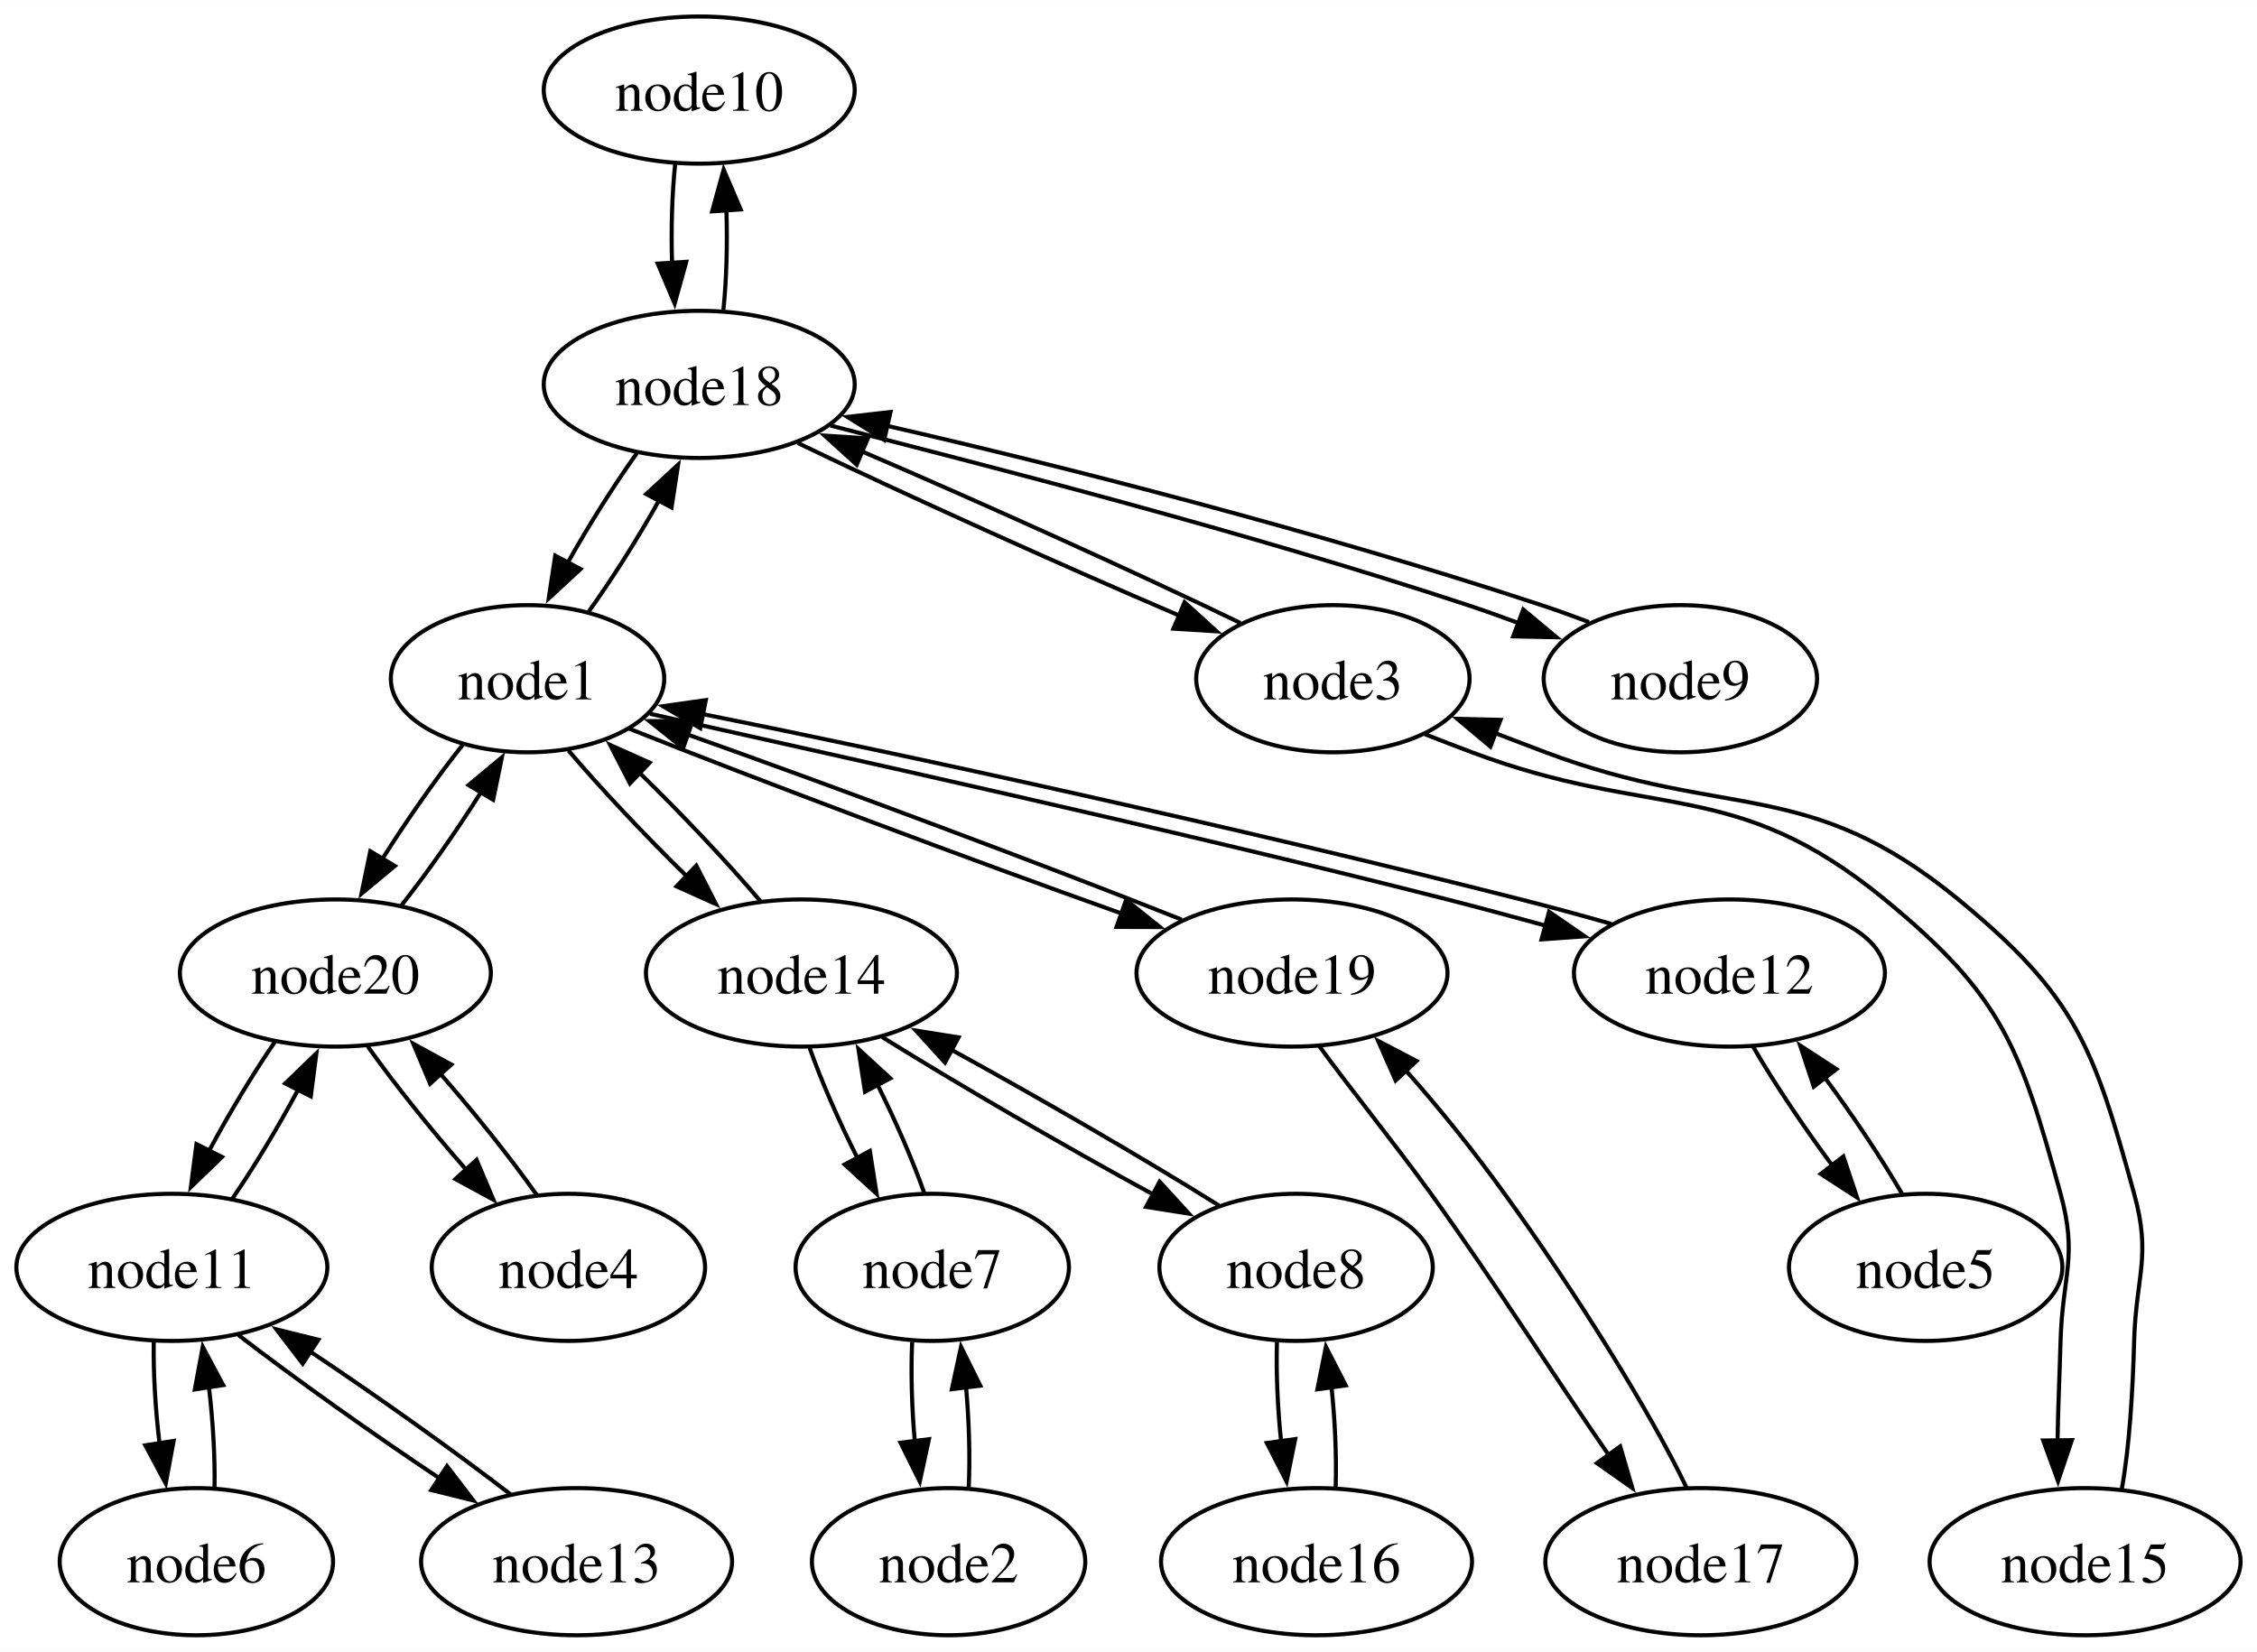
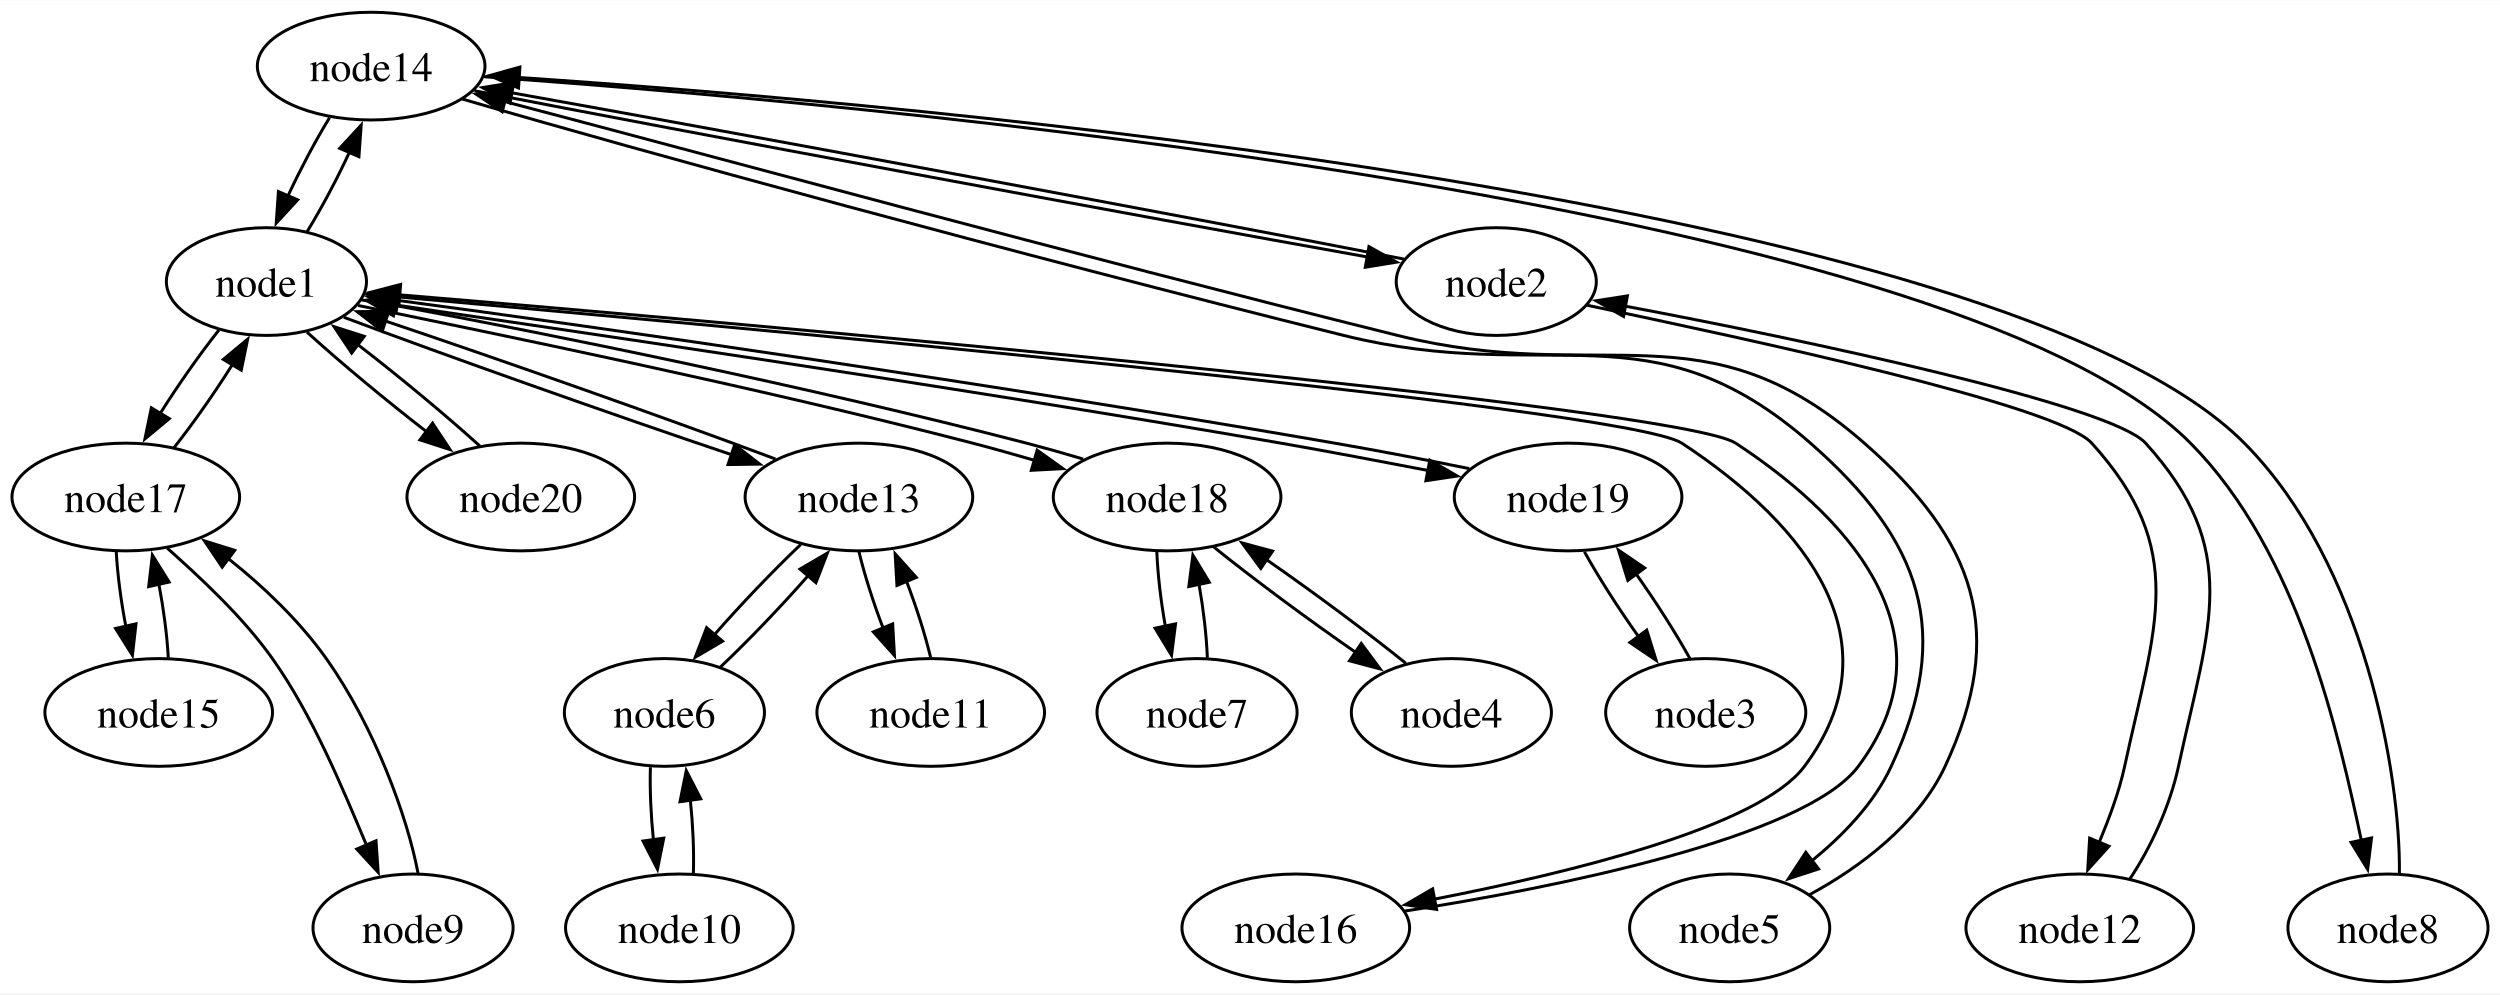
- <svg xmlns="http://www.w3.org/2000/svg" width="552pt" height="404pt" viewBox="0.00 0.00 552.09 404.00">
-   <g id="graph0" class="graph" transform="scale(1 1) rotate(0) translate(4 400)">
-     <polygon fill="white" stroke="none" points="-4,4 -4,-400 548.09,-400 548.09,4 -4,4" />
+ <svg xmlns="http://www.w3.org/2000/svg" width="835pt" height="332pt" viewBox="0.00 0.00 835.48 332.00">
+   <g id="graph0" class="graph" transform="scale(1 1) rotate(0) translate(4 328)">
+     <polygon fill="white" stroke="none" points="-4,4 -4,-328 831.48,-328 831.48,4 -4,4" />
    <g id="node1" class="node">
-       <ellipse fill="none" stroke="black" cx="167.04" cy="-378" rx="38.04" ry="18" />
-       <text text-anchor="middle" x="167.04" y="-372.95" font-family="Times,serif" font-size="14.00">node10</text>
+       <ellipse fill="none" stroke="black" cx="120.04" cy="-306" rx="38.04" ry="18" />
+       <text text-anchor="middle" x="120.04" y="-300.95" font-family="Times,serif" font-size="14.00">node14</text>
    </g>
    <g id="node2" class="node">
-       <ellipse fill="none" stroke="black" cx="167.04" cy="-306" rx="38.04" ry="18" />
-       <text text-anchor="middle" x="167.04" y="-300.95" font-family="Times,serif" font-size="14.00">node18</text>
+       <ellipse fill="none" stroke="black" cx="85.04" cy="-234" rx="33.44" ry="18" />
+       <text text-anchor="middle" x="85.04" y="-228.95" font-family="Times,serif" font-size="14.00">node1</text>
    </g>
    <g id="edge1" class="edge">
-       <path fill="none" stroke="black" d="M161.17,-360.05C160.38,-352.68 160.13,-343.84 160.4,-335.51" />
-       <polygon fill="black" stroke="black" points="163.87,-335.99 161.03,-325.79 156.89,-335.54 163.87,-335.99" />
+       <path fill="none" stroke="black" d="M106.13,-288.76C101.34,-280.95 96.29,-271.37 92.17,-262.48" />
+       <polygon fill="black" stroke="black" points="95.48,-261.31 88.31,-253.51 89.05,-264.08 95.48,-261.31" />
+     </g>
+     <g id="node3" class="node">
+       <ellipse fill="none" stroke="black" cx="574.04" cy="-18" rx="33.44" ry="18" />
+       <text text-anchor="middle" x="574.04" y="-12.95" font-family="Times,serif" font-size="14.00">node5</text>
+     </g>
+     <g id="edge2" class="edge">
+       <path fill="none" stroke="black" d="M150.53,-294.99C208.12,-278.08 336.14,-243.07 445.04,-216 514.1,-198.84 547.52,-226.89 601.04,-180 638.26,-147.4 648.93,-116.85 628.04,-72 622.17,-59.37 611.63,-48.68 601.34,-40.28" />
+       <polygon fill="black" stroke="black" points="603.75,-37.71 593.68,-34.41 599.49,-43.27 603.75,-37.71" />
+     </g>
+     <g id="node4" class="node">
+       <ellipse fill="none" stroke="black" cx="496.04" cy="-234" rx="33.44" ry="18" />
+       <text text-anchor="middle" x="496.04" y="-228.95" font-family="Times,serif" font-size="14.00">node2</text>
+     </g>
+     <g id="edge3" class="edge">
+       <path fill="none" stroke="black" d="M154.56,-297.77C223.58,-284.32 377.97,-255.57 453.27,-242.16" />
+       <polygon fill="black" stroke="black" points="453.49,-245.68 462.73,-240.49 452.27,-238.79 453.49,-245.68" />
+     </g>
+     <g id="node5" class="node">
+       <ellipse fill="none" stroke="black" cx="794.04" cy="-18" rx="33.44" ry="18" />
+       <text text-anchor="middle" x="794.04" y="-12.95" font-family="Times,serif" font-size="14.00">node8</text>
    </g>
    <g id="edge4" class="edge">
-       <path fill="none" stroke="black" d="M172.96,-324.28C173.71,-331.6 173.96,-340.34 173.69,-348.57" />
-       <polygon fill="black" stroke="black" points="170.2,-348.33 173.02,-358.54 177.18,-348.8 170.2,-348.33" />
-     </g>
-     <g id="node3" class="node">
-       <ellipse fill="none" stroke="black" cx="125.04" cy="-234" rx="33.44" ry="18" />
-       <text text-anchor="middle" x="125.04" y="-228.95" font-family="Times,serif" font-size="14.00">node1</text>
-     </g>
-     <g id="edge2" class="edge">
-       <path fill="none" stroke="black" d="M151.75,-289.12C146.11,-281.23 139.98,-271.48 134.9,-262.43" />
-       <polygon fill="black" stroke="black" points="138,-260.82 130.22,-253.63 131.82,-264.1 138,-260.82" />
-     </g>
-     <g id="node4" class="node">
-       <ellipse fill="none" stroke="black" cx="322.04" cy="-234" rx="33.44" ry="18" />
-       <text text-anchor="middle" x="322.04" y="-228.95" font-family="Times,serif" font-size="14.00">node3</text>
-     </g>
-     <g id="edge3" class="edge">
-       <path fill="none" stroke="black" d="M191.13,-291.67C216.14,-279.6 255.35,-261.88 284.41,-249.47" />
-       <polygon fill="black" stroke="black" points="285.76,-252.7 293.61,-245.59 283.04,-246.25 285.76,-252.7" />
-     </g>
-     <g id="node5" class="node">
-       <ellipse fill="none" stroke="black" cx="407.04" cy="-234" rx="33.44" ry="18" />
-       <text text-anchor="middle" x="407.04" y="-228.95" font-family="Times,serif" font-size="14.00">node9</text>
+       <path fill="none" stroke="black" d="M157.76,-302.45C277.72,-293.91 646.5,-262.1 728.04,-180 764.27,-143.52 777.58,-82.59 785.18,-47.07" />
+       <polygon fill="black" stroke="black" points="788.55,-48.07 787.25,-37.55 781.71,-46.58 788.55,-48.07" />
+     </g>
+     <g id="edge19" class="edge">
+       <path fill="none" stroke="black" d="M98.62,-250.67C103.44,-258.49 108.58,-268.17 112.76,-277.19" />
+       <polygon fill="black" stroke="black" points="109.52,-278.52 116.71,-286.31 115.95,-275.74 109.52,-278.52" />
+     </g>
+     <g id="node7" class="node">
+       <ellipse fill="none" stroke="black" cx="38.04" cy="-162" rx="38.04" ry="18" />
+       <text text-anchor="middle" x="38.04" y="-156.95" font-family="Times,serif" font-size="14.00">node17</text>
+     </g>
+     <g id="edge14" class="edge">
+       <path fill="none" stroke="black" d="M69.17,-217.81C62.7,-209.66 55.49,-199.37 49.53,-189.92" />
+       <polygon fill="black" stroke="black" points="52.58,-188.19 44.43,-181.42 46.58,-191.8 52.58,-188.19" />
+     </g>
+     <g id="node8" class="node">
+       <ellipse fill="none" stroke="black" cx="170.04" cy="-162" rx="38.04" ry="18" />
+       <text text-anchor="middle" x="170.04" y="-156.95" font-family="Times,serif" font-size="14.00">node20</text>
+     </g>
+     <g id="edge17" class="edge">
+       <path fill="none" stroke="black" d="M98.57,-217.12C109.48,-207.19 124.98,-194.3 138.82,-183.6" />
+       <polygon fill="black" stroke="black" points="140.56,-186.67 146.41,-177.84 136.33,-181.09 140.56,-186.67" />
+     </g>
+     <g id="node12" class="node">
+       <ellipse fill="none" stroke="black" cx="283.04" cy="-162" rx="38.04" ry="18" />
+       <text text-anchor="middle" x="283.04" y="-156.95" font-family="Times,serif" font-size="14.00">node13</text>
+     </g>
+     <g id="edge18" class="edge">
+       <path fill="none" stroke="black" d="M110.92,-222.06C143.91,-209.65 201.06,-189.4 240.47,-176.14" />
+       <polygon fill="black" stroke="black" points="241.52,-179.48 249.9,-172.99 239.3,-172.84 241.52,-179.48" />
+     </g>
+     <g id="node14" class="node">
+       <ellipse fill="none" stroke="black" cx="386.04" cy="-162" rx="38.04" ry="18" />
+       <text text-anchor="middle" x="386.04" y="-156.95" font-family="Times,serif" font-size="14.00">node18</text>
+     </g>
+     <g id="edge15" class="edge">
+       <path fill="none" stroke="black" d="M115.62,-226.02C160.91,-216.67 247.75,-199.02 321.04,-180 327.76,-178.26 334.87,-176.24 341.86,-174.21" />
+       <polygon fill="black" stroke="black" points="342.61,-177.64 351.23,-171.48 340.65,-170.92 342.61,-177.64" />
+     </g>
+     <g id="node15" class="node">
+       <ellipse fill="none" stroke="black" cx="520.04" cy="-162" rx="38.04" ry="18" />
+       <text text-anchor="middle" x="520.04" y="-156.95" font-family="Times,serif" font-size="14.00">node19</text>
+     </g>
+     <g id="edge16" class="edge">
+       <path fill="none" stroke="black" d="M116.75,-227.86C176.95,-218.93 311.15,-199.62 424.04,-180 440.03,-177.22 457.6,-173.85 473.37,-170.84" />
+       <polygon fill="black" stroke="black" points="473.83,-174.32 483,-169.01 472.52,-167.44 473.83,-174.32" />
+     </g>
+     <g id="node16" class="node">
+       <ellipse fill="none" stroke="black" cx="429.04" cy="-18" rx="38.04" ry="18" />
+       <text text-anchor="middle" x="429.04" y="-12.95" font-family="Times,serif" font-size="14.00">node16</text>
+     </g>
+     <g id="edge20" class="edge">
+       <path fill="none" stroke="black" d="M118.06,-229.86C222.58,-220.42 539.44,-192.22 558.04,-180 600.95,-151.81 629.77,-113.14 599.04,-72 583.88,-51.7 520.44,-36.42 475.42,-27.61" />
+       <polygon fill="black" stroke="black" points="476.09,-24.17 465.62,-25.74 474.78,-31.05 476.09,-24.17" />
+     </g>
+     <g id="edge22" class="edge">
+       <path fill="none" stroke="black" d="M600.72,-29.1C617.46,-38.1 637.12,-52.82 646.04,-72 666.93,-116.85 656.26,-147.4 619.04,-180 565.52,-226.89 532.1,-198.84 463.04,-216 355.69,-242.68 229.76,-277.08 164.31,-294.25" />
+       <polygon fill="black" stroke="black" points="163.83,-290.76 155.04,-296.67 165.6,-297.54 163.83,-290.76" />
+     </g>
+     <g id="edge28" class="edge">
+       <path fill="none" stroke="black" d="M465.14,-241.52C399.14,-254.44 244.66,-283.22 166.67,-297.15" />
+       <polygon fill="black" stroke="black" points="166.46,-293.63 157.23,-298.83 167.69,-300.52 166.46,-293.63" />
+     </g>
+     <g id="node20" class="node">
+       <ellipse fill="none" stroke="black" cx="691.04" cy="-18" rx="38.04" ry="18" />
+       <text text-anchor="middle" x="691.04" y="-12.95" font-family="Times,serif" font-size="14.00">node12</text>
+     </g>
+     <g id="edge27" class="edge">
+       <path fill="none" stroke="black" d="M526.46,-226.07C579.44,-214.88 683.44,-192.8 695.04,-180 727.45,-144.25 716.23,-119.16 706.04,-72 704.19,-63.41 700.82,-54.54 697.54,-46.57" />
+       <polygon fill="black" stroke="black" points="700.8,-45.29 693.71,-37.42 694.34,-47.99 700.8,-45.29" />
+     </g>
+     <g id="edge31" class="edge">
+       <path fill="none" stroke="black" d="M797.86,-36.33C798.23,-68.87 786.27,-139.5 746.04,-180 665.3,-261.3 302.93,-293.28 169.47,-302.19" />
+       <polygon fill="black" stroke="black" points="169.29,-298.69 159.54,-302.83 169.75,-305.68 169.29,-298.69" />
+     </g>
+     <g id="node6" class="node">
+       <ellipse fill="none" stroke="black" cx="49.04" cy="-90" rx="38.04" ry="18" />
+       <text text-anchor="middle" x="49.04" y="-84.95" font-family="Times,serif" font-size="14.00">node15</text>
    </g>
    <g id="edge5" class="edge">
-       <path fill="none" stroke="black" d="M199.17,-295.92C236.95,-286.26 300.91,-269.92 355.04,-252 359.13,-250.65 363.39,-249.12 367.65,-247.54" />
-       <polygon fill="black" stroke="black" points="368.61,-250.92 376.75,-244.14 366.15,-244.36 368.61,-250.92" />
+       <path fill="none" stroke="black" d="M52.24,-108.28C51.84,-115.69 50.69,-124.54 49.1,-132.86" />
+       <polygon fill="black" stroke="black" points="45.69,-132.05 46.92,-142.58 52.52,-133.59 45.69,-132.05" />
+     </g>
+     <g id="edge10" class="edge">
+       <path fill="none" stroke="black" d="M54.05,-178.36C60.53,-186.54 67.74,-196.84 73.68,-206.28" />
+       <polygon fill="black" stroke="black" points="70.62,-207.98 78.77,-214.76 76.63,-204.38 70.62,-207.98" />
+     </g>
+     <g id="edge11" class="edge">
+       <path fill="none" stroke="black" d="M34.85,-143.7C35.26,-136.13 36.45,-127.06 38.09,-118.59" />
+       <polygon fill="black" stroke="black" points="41.45,-119.63 40.25,-109.1 34.62,-118.07 41.45,-119.63" />
+     </g>
+     <g id="node13" class="node">
+       <ellipse fill="none" stroke="black" cx="134.04" cy="-18" rx="33.44" ry="18" />
+       <text text-anchor="middle" x="134.04" y="-12.95" font-family="Times,serif" font-size="14.00">node9</text>
+     </g>
+     <g id="edge9" class="edge">
+       <path fill="none" stroke="black" d="M51.85,-144.95C62.67,-135.28 77.02,-122.13 87.04,-108 100.63,-88.85 110.71,-64.07 118.53,-45.53" />
+       <polygon fill="black" stroke="black" points="121.65,-47.12 122.39,-36.55 115.22,-44.35 121.65,-47.12" />
+     </g>
+     <g id="edge6" class="edge">
+       <path fill="none" stroke="black" d="M156.33,-179.06C145.18,-189.19 129.31,-202.36 115.31,-213.14" />
+       <polygon fill="black" stroke="black" points="113.53,-210.1 107.65,-218.92 117.74,-215.69 113.53,-210.1" />
+     </g>
+     <g id="node9" class="node">
+       <ellipse fill="none" stroke="black" cx="223.04" cy="-18" rx="38.04" ry="18" />
+       <text text-anchor="middle" x="223.04" y="-12.95" font-family="Times,serif" font-size="14.00">node10</text>
+     </g>
+     <g id="node10" class="node">
+       <ellipse fill="none" stroke="black" cx="218.04" cy="-90" rx="33.44" ry="18" />
+       <text text-anchor="middle" x="218.04" y="-84.95" font-family="Times,serif" font-size="14.00">node6</text>
+     </g>
+     <g id="edge7" class="edge">
+       <path fill="none" stroke="black" d="M227.72,-36.28C227.96,-43.69 227.57,-52.54 226.69,-60.86" />
+       <polygon fill="black" stroke="black" points="223.25,-60.17 225.34,-70.56 230.18,-61.13 223.25,-60.17" />
+     </g>
+     <g id="edge12" class="edge">
+       <path fill="none" stroke="black" d="M213.36,-71.7C213.13,-64.32 213.52,-55.52 214.39,-47.25" />
+       <polygon fill="black" stroke="black" points="217.82,-47.99 215.72,-37.6 210.89,-47.03 217.82,-47.99" />
+     </g>
+     <g id="edge13" class="edge">
+       <path fill="none" stroke="black" d="M236.69,-105.11C246,-113.89 257.05,-125.44 266.12,-135.76" />
+       <polygon fill="black" stroke="black" points="263.35,-137.91 272.5,-143.26 268.68,-133.37 263.35,-137.91" />
+     </g>
+     <g id="node11" class="node">
+       <ellipse fill="none" stroke="black" cx="307.04" cy="-90" rx="38.04" ry="18" />
+       <text text-anchor="middle" x="307.04" y="-84.95" font-family="Times,serif" font-size="14.00">node11</text>
+     </g>
+     <g id="edge8" class="edge">
+       <path fill="none" stroke="black" d="M306.99,-108.45C305.13,-116.18 302.17,-125.46 298.87,-134.06" />
+       <polygon fill="black" stroke="black" points="295.75,-132.44 295.15,-143.01 302.22,-135.12 295.75,-132.44" />
+     </g>
+     <g id="edge37" class="edge">
+       <path fill="none" stroke="black" d="M255.17,-174.69C221.1,-187.46 163.5,-207.83 124.8,-220.81" />
+       <polygon fill="black" stroke="black" points="123.76,-217.46 115.37,-223.94 125.97,-224.11 123.76,-217.46" />
+     </g>
+     <g id="edge36" class="edge">
+       <path fill="none" stroke="black" d="M263.62,-146.15C254.33,-137.34 243.46,-125.94 234.57,-115.79" />
+       <polygon fill="black" stroke="black" points="237.48,-113.81 228.34,-108.44 232.14,-118.33 237.48,-113.81" />
+     </g>
+     <g id="edge35" class="edge">
+       <path fill="none" stroke="black" d="M283.06,-143.7C284.92,-135.95 287.88,-126.64 291.19,-118.02" />
+       <polygon fill="black" stroke="black" points="294.32,-119.6 294.92,-109.02 287.86,-116.92 294.32,-119.6" />
+     </g>
+     <g id="edge32" class="edge">
+       <path fill="none" stroke="black" d="M135.72,-36.17C132.23,-54.95 121.08,-85.39 105.04,-108 96.2,-120.47 83.99,-132.17 72.3,-141.4" />
+       <polygon fill="black" stroke="black" points="70.26,-138.55 64.32,-147.33 74.43,-144.17 70.26,-138.55" />
+     </g>
+     <g id="edge24" class="edge">
+       <path fill="none" stroke="black" d="M357.98,-174.68C351.78,-176.55 345.24,-178.39 339.04,-180 265.77,-199.01 178.96,-216.66 128.01,-226.02" />
+       <polygon fill="black" stroke="black" points="127.49,-222.55 118.27,-227.78 128.73,-229.44 127.49,-222.55" />
+     </g>
+     <g id="node18" class="node">
+       <ellipse fill="none" stroke="black" cx="396.04" cy="-90" rx="33.44" ry="18" />
+       <text text-anchor="middle" x="396.04" y="-84.95" font-family="Times,serif" font-size="14.00">node7</text>
+     </g>
+     <g id="edge25" class="edge">
+       <path fill="none" stroke="black" d="M382.6,-143.7C382.9,-136.21 383.94,-127.26 385.44,-118.88" />
+       <polygon fill="black" stroke="black" points="388.86,-119.61 387.51,-109.1 382.01,-118.16 388.86,-119.61" />
+     </g>
+     <g id="node19" class="node">
+       <ellipse fill="none" stroke="black" cx="481.04" cy="-90" rx="33.44" ry="18" />
+       <text text-anchor="middle" x="481.04" y="-84.95" font-family="Times,serif" font-size="14.00">node4</text>
+     </g>
+     <g id="edge26" class="edge">
+       <path fill="none" stroke="black" d="M401.41,-145.46C414.42,-134.96 433.22,-121.02 449.35,-109.88" />
+       <polygon fill="black" stroke="black" points="450.92,-113.05 457.23,-104.54 446.99,-107.25 450.92,-113.05" />
    </g>
    <g id="edge30" class="edge">
-       <path fill="none" stroke="black" d="M139.85,-250.2C145.63,-258.22 152,-268.31 157.23,-277.64" />
-       <polygon fill="black" stroke="black" points="154.08,-279.17 161.87,-286.36 160.27,-275.89 154.08,-279.17" />
-     </g>
-     <g id="node11" class="node">
-       <ellipse fill="none" stroke="black" cx="78.04" cy="-162" rx="38.04" ry="18" />
-       <text text-anchor="middle" x="78.04" y="-156.95" font-family="Times,serif" font-size="14.00">node20</text>
-     </g>
-     <g id="edge27" class="edge">
-       <path fill="none" stroke="black" d="M109.17,-217.81C102.7,-209.66 95.49,-199.37 89.53,-189.92" />
-       <polygon fill="black" stroke="black" points="92.58,-188.19 84.43,-181.42 86.58,-191.8 92.58,-188.19" />
-     </g>
-     <g id="node12" class="node">
-       <ellipse fill="none" stroke="black" cx="192.04" cy="-162" rx="38.04" ry="18" />
-       <text text-anchor="middle" x="192.04" y="-156.95" font-family="Times,serif" font-size="14.00">node14</text>
+       <path fill="none" stroke="black" d="M487.01,-171.48C473.14,-174.32 456.9,-177.42 442.04,-180 329.63,-199.53 196.09,-218.77 128.54,-227.75" />
+       <polygon fill="black" stroke="black" points="128.45,-224.23 118.99,-229 129.37,-231.17 128.45,-224.23" />
+     </g>
+     <g id="node17" class="node">
+       <ellipse fill="none" stroke="black" cx="566.04" cy="-90" rx="33.44" ry="18" />
+       <text text-anchor="middle" x="566.04" y="-84.95" font-family="Times,serif" font-size="14.00">node3</text>
    </g>
    <g id="edge29" class="edge">
-       <path fill="none" stroke="black" d="M135.08,-216.41C142.93,-207.16 153.91,-195.51 164.21,-185.45" />
-       <polygon fill="black" stroke="black" points="166.32,-188.28 171.15,-178.85 161.49,-183.2 166.32,-188.28" />
-     </g>
-     <g id="node14" class="node">
-       <ellipse fill="none" stroke="black" cx="312.04" cy="-162" rx="38.04" ry="18" />
-       <text text-anchor="middle" x="312.04" y="-156.95" font-family="Times,serif" font-size="14.00">node19</text>
-     </g>
-     <g id="edge31" class="edge">
-       <path fill="none" stroke="black" d="M149.97,-221.75C180.89,-209.41 233.71,-189.59 270.69,-176.44" />
-       <polygon fill="black" stroke="black" points="271.45,-179.88 279.72,-173.25 269.12,-173.28 271.45,-179.88" />
-     </g>
-     <g id="node18" class="node">
-       <ellipse fill="none" stroke="black" cx="419.04" cy="-162" rx="38.04" ry="18" />
-       <text text-anchor="middle" x="419.04" y="-156.95" font-family="Times,serif" font-size="14.00">node12</text>
-     </g>
-     <g id="edge28" class="edge">
-       <path fill="none" stroke="black" d="M155.02,-225.42C198.38,-215.63 280.41,-197.74 350.04,-180 357.83,-178.02 366.15,-175.75 374.26,-173.54" />
-       <polygon fill="black" stroke="black" points="374.92,-176.99 383.65,-170.98 373.08,-170.23 374.92,-176.99" />
-     </g>
-     <g id="edge18" class="edge">
-       <path fill="none" stroke="black" d="M299.4,-247.64C275.03,-259.44 236.1,-277.07 206.69,-289.67" />
-       <polygon fill="black" stroke="black" points="205.56,-286.35 197.72,-293.47 208.29,-292.79 205.56,-286.35" />
-     </g>
-     <g id="node16" class="node">
-       <ellipse fill="none" stroke="black" cx="506.04" cy="-18" rx="38.04" ry="18" />
-       <text text-anchor="middle" x="506.04" y="-12.95" font-family="Times,serif" font-size="14.00">node15</text>
-     </g>
-     <g id="edge17" class="edge">
-       <path fill="none" stroke="black" d="M344.53,-220.43C348.36,-218.92 352.29,-217.41 356.04,-216 400.65,-199.24 420.21,-210.24 457.04,-180 485.85,-156.35 490.13,-143.93 500.04,-108 504.3,-92.58 500.5,-87.99 500.04,-72 499.82,-64.05 499.41,-55.43 499.3,-47.5" />
-       <polygon fill="black" stroke="black" points="502.8,-47.73 499.42,-37.69 495.8,-47.64 502.8,-47.73" />
-     </g>
-     <g id="edge7" class="edge">
-       <path fill="none" stroke="black" d="M384.66,-247.86C380.82,-249.32 376.85,-250.74 373.04,-252 318.99,-269.89 255.14,-286.21 212.88,-295.88" />
-       <polygon fill="black" stroke="black" points="212.29,-292.43 203.3,-298.04 213.83,-299.25 212.29,-292.43" />
-     </g>
-     <g id="node6" class="node">
-       <ellipse fill="none" stroke="black" cx="228.04" cy="-18" rx="33.44" ry="18" />
-       <text text-anchor="middle" x="228.04" y="-12.95" font-family="Times,serif" font-size="14.00">node2</text>
-     </g>
-     <g id="node7" class="node">
-       <ellipse fill="none" stroke="black" cx="224.04" cy="-90" rx="33.44" ry="18" />
-       <text text-anchor="middle" x="224.04" y="-84.95" font-family="Times,serif" font-size="14.00">node7</text>
-     </g>
-     <g id="edge6" class="edge">
-       <path fill="none" stroke="black" d="M232.97,-36.28C233.31,-43.69 233.05,-52.54 232.29,-60.86" />
-       <polygon fill="black" stroke="black" points="228.84,-60.2 231.08,-70.55 235.79,-61.06 228.84,-60.2" />
+       <path fill="none" stroke="black" d="M525.5,-143.7C530.23,-135.16 536.9,-124.72 543.55,-115.4" />
+       <polygon fill="black" stroke="black" points="546.32,-117.53 549.47,-107.42 540.7,-113.36 546.32,-117.53" />
+     </g>
+     <g id="edge23" class="edge">
+       <path fill="none" stroke="black" d="M465.39,-23.61C515,-31.27 599.25,-48.17 617.04,-72 647.77,-113.14 618.95,-151.81 576.04,-180 557.64,-192.1 247.11,-219.84 129.54,-229.56" />
+       <polygon fill="black" stroke="black" points="129.31,-226.07 119.63,-230.37 129.89,-233.04 129.31,-226.07" />
+     </g>
+     <g id="edge21" class="edge">
+       <path fill="none" stroke="black" d="M560.78,-107.96C556.1,-116.44 549.45,-126.87 542.81,-136.23" />
+       <polygon fill="black" stroke="black" points="540.01,-134.13 536.87,-144.25 545.64,-138.29 540.01,-134.13" />
+     </g>
+     <g id="edge34" class="edge">
+       <path fill="none" stroke="black" d="M399.49,-108.28C399.2,-115.69 398.17,-124.54 396.7,-132.86" />
+       <polygon fill="black" stroke="black" points="393.29,-132.07 394.65,-142.57 400.14,-133.51 393.29,-132.07" />
+     </g>
+     <g id="edge33" class="edge">
+       <path fill="none" stroke="black" d="M465.84,-106.41C453.25,-116.58 435.16,-130.02 419.32,-141.02" />
+       <polygon fill="black" stroke="black" points="417.36,-138.12 411.07,-146.65 421.3,-143.91 417.36,-138.12" />
    </g>
    <g id="edge38" class="edge">
-       <path fill="none" stroke="black" d="M219.12,-71.7C218.78,-64.32 219.04,-55.52 219.79,-47.25" />
-       <polygon fill="black" stroke="black" points="223.23,-47.96 220.99,-37.61 216.28,-47.1 223.23,-47.96" />
-     </g>
-     <g id="edge37" class="edge">
-       <path fill="none" stroke="black" d="M222.11,-108.12C219.28,-116.15 215.05,-125.89 210.57,-134.82" />
-       <polygon fill="black" stroke="black" points="207.59,-132.96 205.98,-143.43 213.77,-136.25 207.59,-132.96" />
-     </g>
-     <g id="node8" class="node">
-       <ellipse fill="none" stroke="black" cx="38.04" cy="-90" rx="38.04" ry="18" />
-       <text text-anchor="middle" x="38.04" y="-84.95" font-family="Times,serif" font-size="14.00">node11</text>
-     </g>
-     <g id="node9" class="node">
-       <ellipse fill="none" stroke="black" cx="44.04" cy="-18" rx="33.44" ry="18" />
-       <text text-anchor="middle" x="44.04" y="-12.95" font-family="Times,serif" font-size="14.00">node6</text>
-     </g>
-     <g id="edge8" class="edge">
-       <path fill="none" stroke="black" d="M33.61,-71.7C33.48,-64.21 34.01,-55.26 35.03,-46.88" />
-       <polygon fill="black" stroke="black" points="38.47,-47.54 36.54,-37.12 31.55,-46.46 38.47,-47.54" />
-     </g>
-     <g id="node10" class="node">
-       <ellipse fill="none" stroke="black" cx="137.04" cy="-18" rx="38.04" ry="18" />
-       <text text-anchor="middle" x="137.04" y="-12.95" font-family="Times,serif" font-size="14.00">node13</text>
-     </g>
-     <g id="edge9" class="edge">
-       <path fill="none" stroke="black" d="M54.3,-73.46C67.73,-63.09 87,-49.38 103.63,-38.31" />
-       <polygon fill="black" stroke="black" points="105.34,-41.38 111.79,-32.97 101.5,-35.52 105.34,-41.38" />
-     </g>
-     <g id="edge10" class="edge">
-       <path fill="none" stroke="black" d="M52.74,-106.67C58.18,-114.57 64.08,-124.39 68.94,-133.49" />
-       <polygon fill="black" stroke="black" points="65.77,-134.99 73.39,-142.34 72.02,-131.84 65.77,-134.99" />
-     </g>
-     <g id="edge19" class="edge">
-       <path fill="none" stroke="black" d="M48.48,-36.28C48.61,-43.69 48.09,-52.54 47.09,-60.86" />
-       <polygon fill="black" stroke="black" points="43.66,-60.14 45.6,-70.56 50.58,-61.2 43.66,-60.14" />
-     </g>
-     <g id="edge34" class="edge">
-       <path fill="none" stroke="black" d="M120.87,-34.48C107.5,-44.8 88.34,-58.44 71.74,-69.5" />
-       <polygon fill="black" stroke="black" points="70.04,-66.43 63.6,-74.84 73.88,-72.29 70.04,-66.43" />
-     </g>
-     <g id="edge24" class="edge">
-       <path fill="none" stroke="black" d="M94.05,-178.36C100.53,-186.54 107.74,-196.84 113.68,-206.28" />
-       <polygon fill="black" stroke="black" points="110.62,-207.98 118.77,-214.76 116.63,-204.38 110.62,-207.98" />
-     </g>
-     <g id="edge25" class="edge">
-       <path fill="none" stroke="black" d="M63.21,-145.12C57.79,-137.23 51.94,-127.48 47.11,-118.43" />
-       <polygon fill="black" stroke="black" points="50.31,-117 42.69,-109.64 44.06,-120.15 50.31,-117" />
-     </g>
-     <g id="node19" class="node">
-       <ellipse fill="none" stroke="black" cx="135.04" cy="-90" rx="33.44" ry="18" />
-       <text text-anchor="middle" x="135.04" y="-84.95" font-family="Times,serif" font-size="14.00">node4</text>
-     </g>
-     <g id="edge26" class="edge">
-       <path fill="none" stroke="black" d="M85.96,-144.05C92.37,-135.01 101.37,-123.75 109.99,-113.93" />
-       <polygon fill="black" stroke="black" points="112.57,-116.3 116.7,-106.54 107.39,-111.6 112.57,-116.3" />
-     </g>
-     <g id="edge13" class="edge">
-       <path fill="none" stroke="black" d="M181.99,-179.61C174,-189.03 162.75,-200.94 152.29,-211.12" />
-       <polygon fill="black" stroke="black" points="150.1,-208.38 145.25,-217.79 154.92,-213.46 150.1,-208.38" />
-     </g>
-     <g id="edge11" class="edge">
-       <path fill="none" stroke="black" d="M194.04,-143.7C196.92,-135.55 201.24,-125.66 205.78,-116.67" />
-       <polygon fill="black" stroke="black" points="208.78,-118.47 210.43,-108 202.62,-115.16 208.78,-118.47" />
-     </g>
-     <g id="node13" class="node">
-       <ellipse fill="none" stroke="black" cx="313.04" cy="-90" rx="33.44" ry="18" />
-       <text text-anchor="middle" x="313.04" y="-84.95" font-family="Times,serif" font-size="14.00">node8</text>
-     </g>
-     <g id="edge12" class="edge">
-       <path fill="none" stroke="black" d="M211.8,-146.33C229.79,-135.09 256.5,-119.59 278.05,-107.85" />
-       <polygon fill="black" stroke="black" points="279.66,-110.96 286.82,-103.14 276.35,-104.79 279.66,-110.96" />
-     </g>
-     <g id="edge32" class="edge">
-       <path fill="none" stroke="black" d="M294.12,-105.16C276.54,-116.17 250.15,-131.51 228.54,-143.33" />
-       <polygon fill="black" stroke="black" points="227.16,-140.1 220.02,-147.93 230.48,-146.26 227.16,-140.1" />
-     </g>
-     <g id="node20" class="node">
-       <ellipse fill="none" stroke="black" cx="318.04" cy="-18" rx="38.04" ry="18" />
-       <text text-anchor="middle" x="318.04" y="-12.95" font-family="Times,serif" font-size="14.00">node16</text>
-     </g>
-     <g id="edge33" class="edge">
-       <path fill="none" stroke="black" d="M308.36,-71.7C308.13,-64.32 308.52,-55.52 309.39,-47.25" />
-       <polygon fill="black" stroke="black" points="312.82,-47.99 310.72,-37.6 305.89,-47.03 312.82,-47.99" />
-     </g>
-     <g id="edge14" class="edge">
-       <path fill="none" stroke="black" d="M285.04,-175.07C253.2,-187.73 200.34,-207.53 164.08,-220.38" />
-       <polygon fill="black" stroke="black" points="163.1,-217.02 154.83,-223.63 165.42,-223.62 163.1,-217.02" />
-     </g>
-     <g id="node15" class="node">
-       <ellipse fill="none" stroke="black" cx="412.04" cy="-18" rx="38.04" ry="18" />
-       <text text-anchor="middle" x="412.04" y="-12.95" font-family="Times,serif" font-size="14.00">node17</text>
-     </g>
-     <g id="edge15" class="edge">
-       <path fill="none" stroke="black" d="M318.66,-144.2C326.08,-133.96 337.02,-120.49 346.04,-108 361.18,-87.04 376.93,-62.19 389.52,-44.08" />
-       <polygon fill="black" stroke="black" points="392.32,-46.19 395.29,-36.02 386.63,-42.11 392.32,-46.19" />
-     </g>
-     <g id="edge16" class="edge">
-       <path fill="none" stroke="black" d="M408.55,-36.1C399.88,-54.3 381.56,-83.76 364.04,-108 356.68,-118.19 348.04,-129.04 339.8,-138.25" />
-       <polygon fill="black" stroke="black" points="337.39,-135.7 333.11,-145.39 342.5,-140.48 337.39,-135.7" />
-     </g>
-     <g id="edge21" class="edge">
-       <path fill="none" stroke="black" d="M515,-35.7C516.91,-46.13 517.7,-59.84 518.04,-72 518.5,-87.99 522.3,-92.58 518.04,-108 508.13,-143.93 503.85,-156.35 475.04,-180 438.21,-210.24 418.65,-199.24 374.04,-216 370.02,-217.51 365.79,-219.14 361.54,-220.76" />
-       <polygon fill="black" stroke="black" points="360.58,-217.39 352.46,-224.19 363.05,-223.93 360.58,-217.39" />
-     </g>
-     <g id="node17" class="node">
-       <ellipse fill="none" stroke="black" cx="467.04" cy="-90" rx="33.44" ry="18" />
-       <text text-anchor="middle" x="467.04" y="-84.95" font-family="Times,serif" font-size="14.00">node5</text>
-     </g>
-     <g id="edge20" class="edge">
-       <path fill="none" stroke="black" d="M461.29,-107.96C456.32,-116.53 449.28,-127.09 442.3,-136.52" />
-       <polygon fill="black" stroke="black" points="439.67,-134.21 436.34,-144.27 445.21,-138.48 439.67,-134.21" />
-     </g>
-     <g id="edge22" class="edge">
-       <path fill="none" stroke="black" d="M390.18,-174.01C382.98,-176.07 375.28,-178.16 368.04,-180 298.54,-197.7 216.67,-215.57 167.77,-225.37" />
-       <polygon fill="black" stroke="black" points="167.29,-221.9 158.16,-227.27 168.65,-228.77 167.29,-221.9" />
-     </g>
-     <g id="edge23" class="edge">
-       <path fill="none" stroke="black" d="M424.79,-144.05C429.85,-135.32 437.08,-124.51 444.19,-114.93" />
-       <polygon fill="black" stroke="black" points="446.91,-117.13 450.27,-107.08 441.38,-112.85 446.91,-117.13" />
-     </g>
-     <g id="edge36" class="edge">
-       <path fill="none" stroke="black" d="M127.35,-107.63C121.09,-116.5 112.27,-127.57 103.75,-137.32" />
-       <polygon fill="black" stroke="black" points="101.21,-134.92 97.1,-144.69 106.4,-139.61 101.21,-134.92" />
-     </g>
-     <g id="edge35" class="edge">
-       <path fill="none" stroke="black" d="M322.72,-36.28C322.96,-43.69 322.57,-52.54 321.69,-60.86" />
-       <polygon fill="black" stroke="black" points="318.25,-60.17 320.34,-70.56 325.18,-61.13 318.25,-60.17" />
+       <path fill="none" stroke="black" d="M707.66,-34.17C714.55,-44.45 721.15,-58.57 724.04,-72 734.23,-119.16 745.45,-144.25 713.04,-180 701.52,-192.71 598.97,-214.55 538.94,-225.82" />
+       <polygon fill="black" stroke="black" points="538.59,-222.33 529.39,-227.58 539.86,-229.21 538.59,-222.33" />
    </g>
  </g>
</svg>
